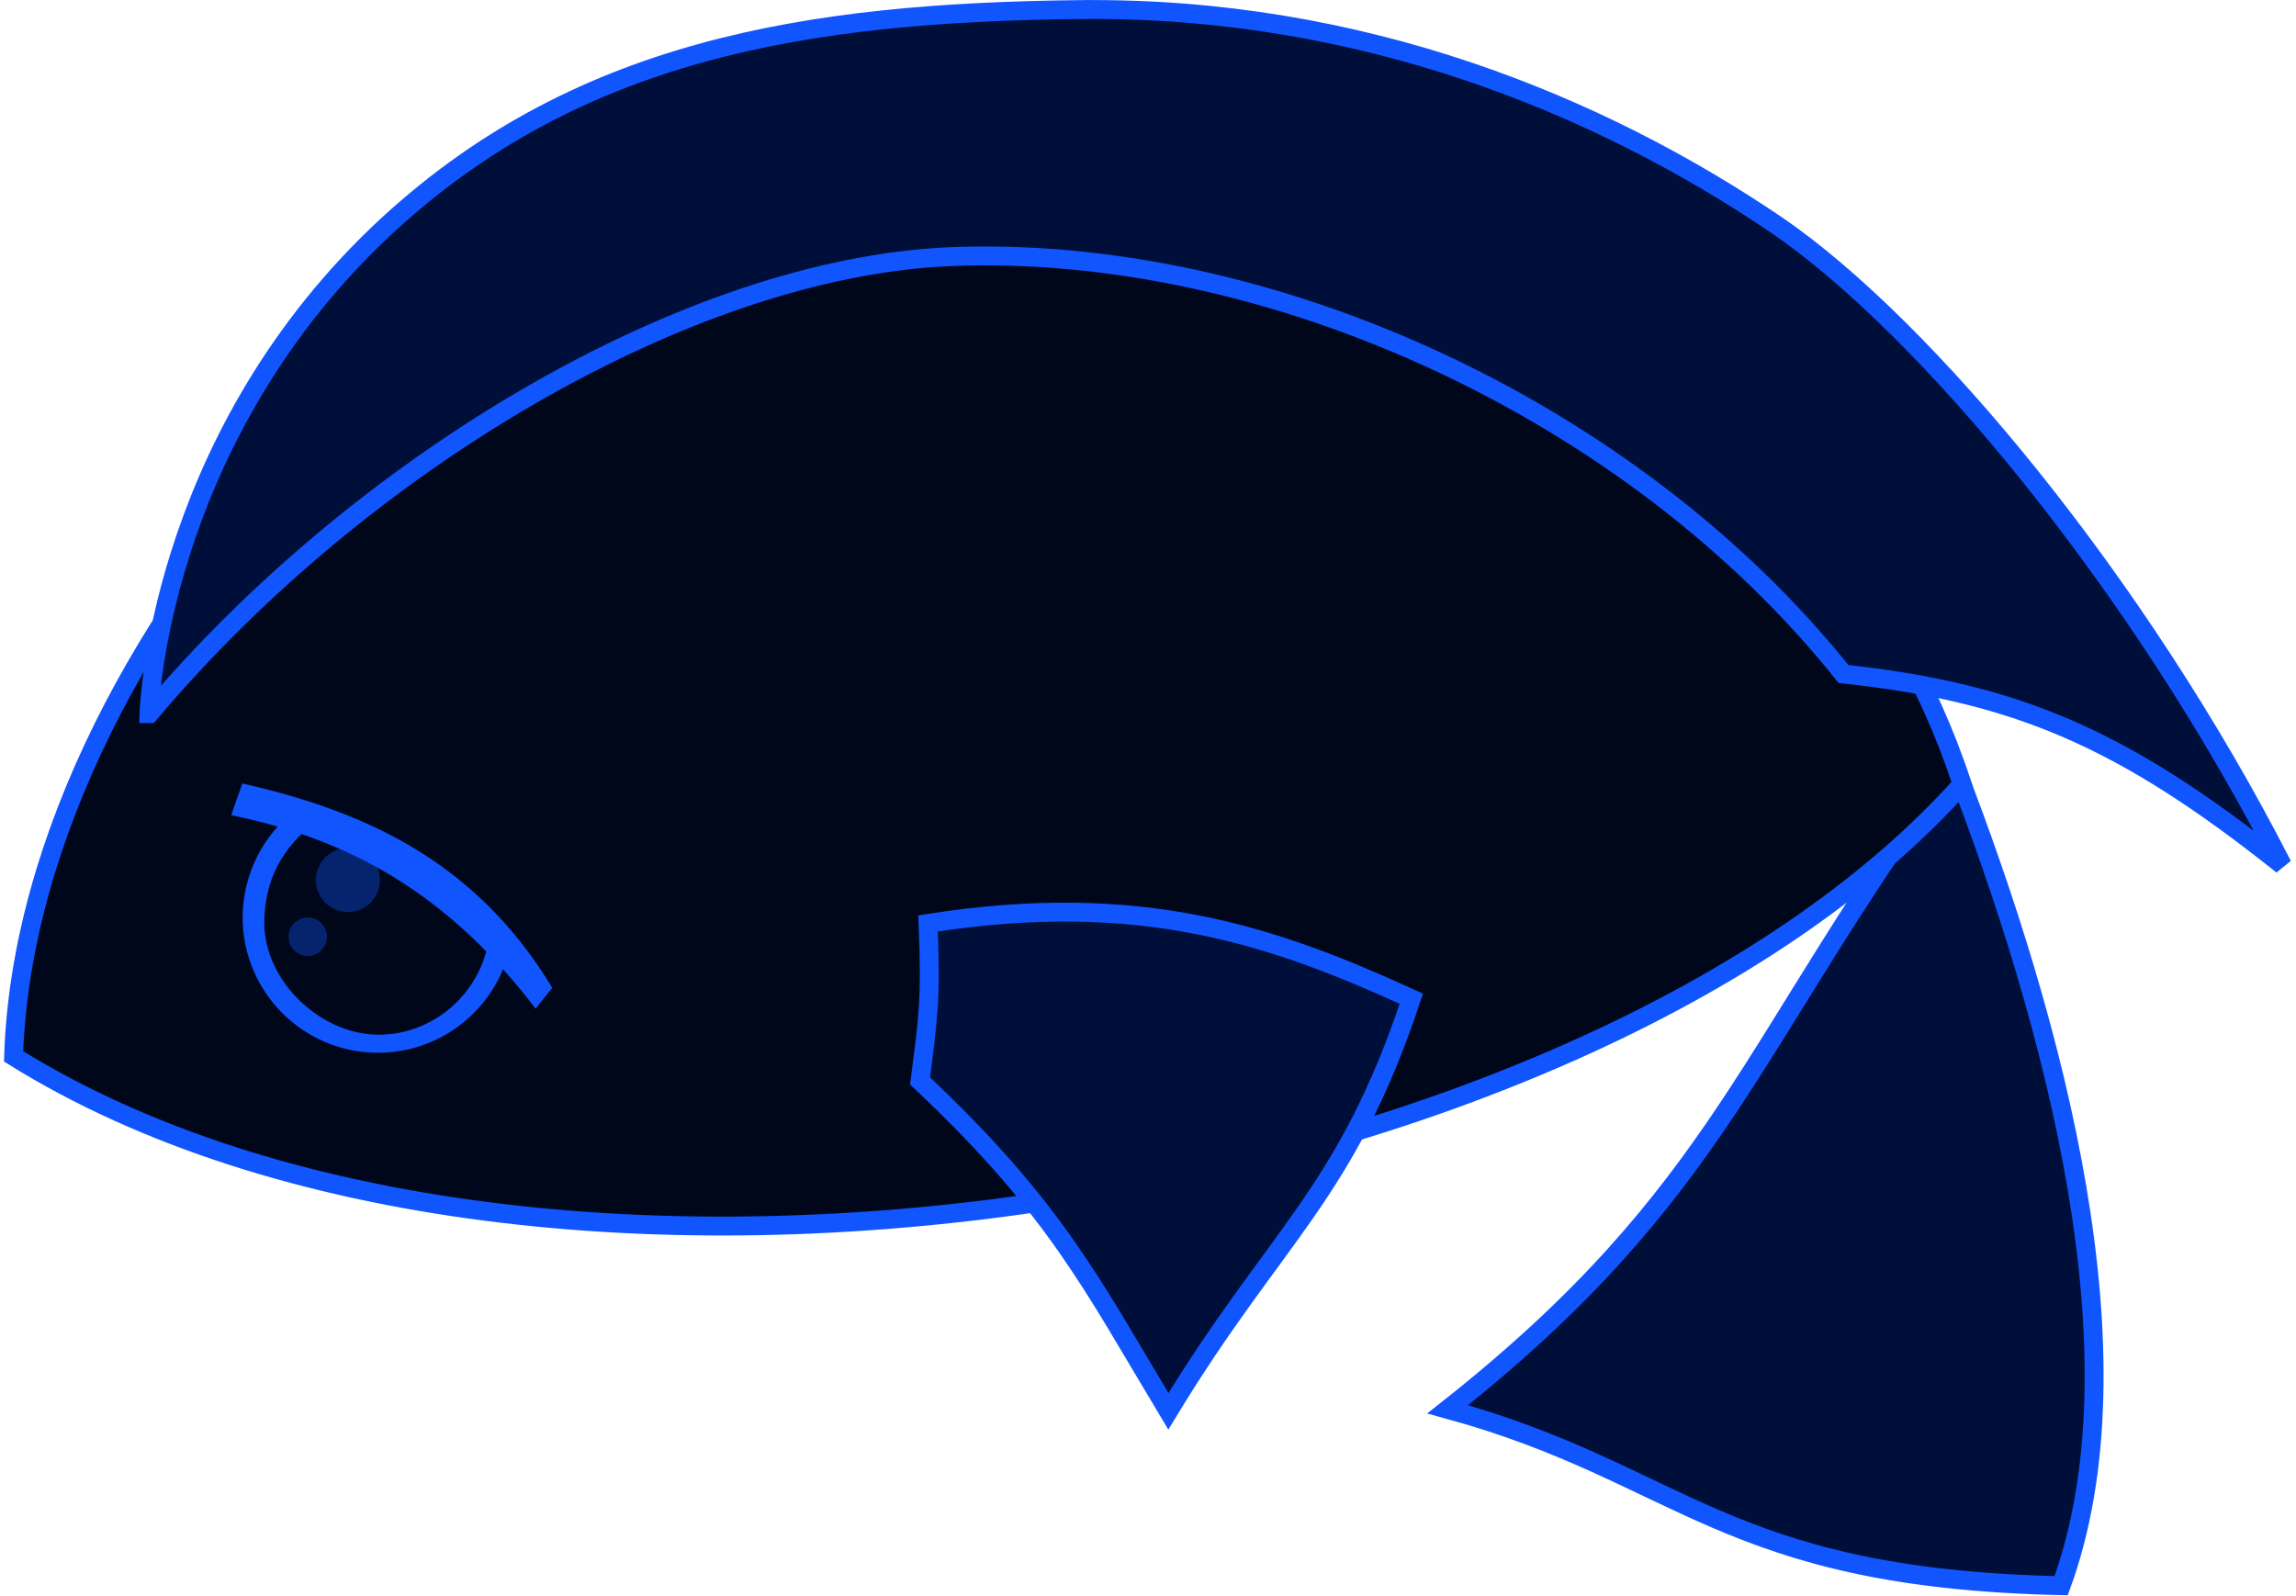
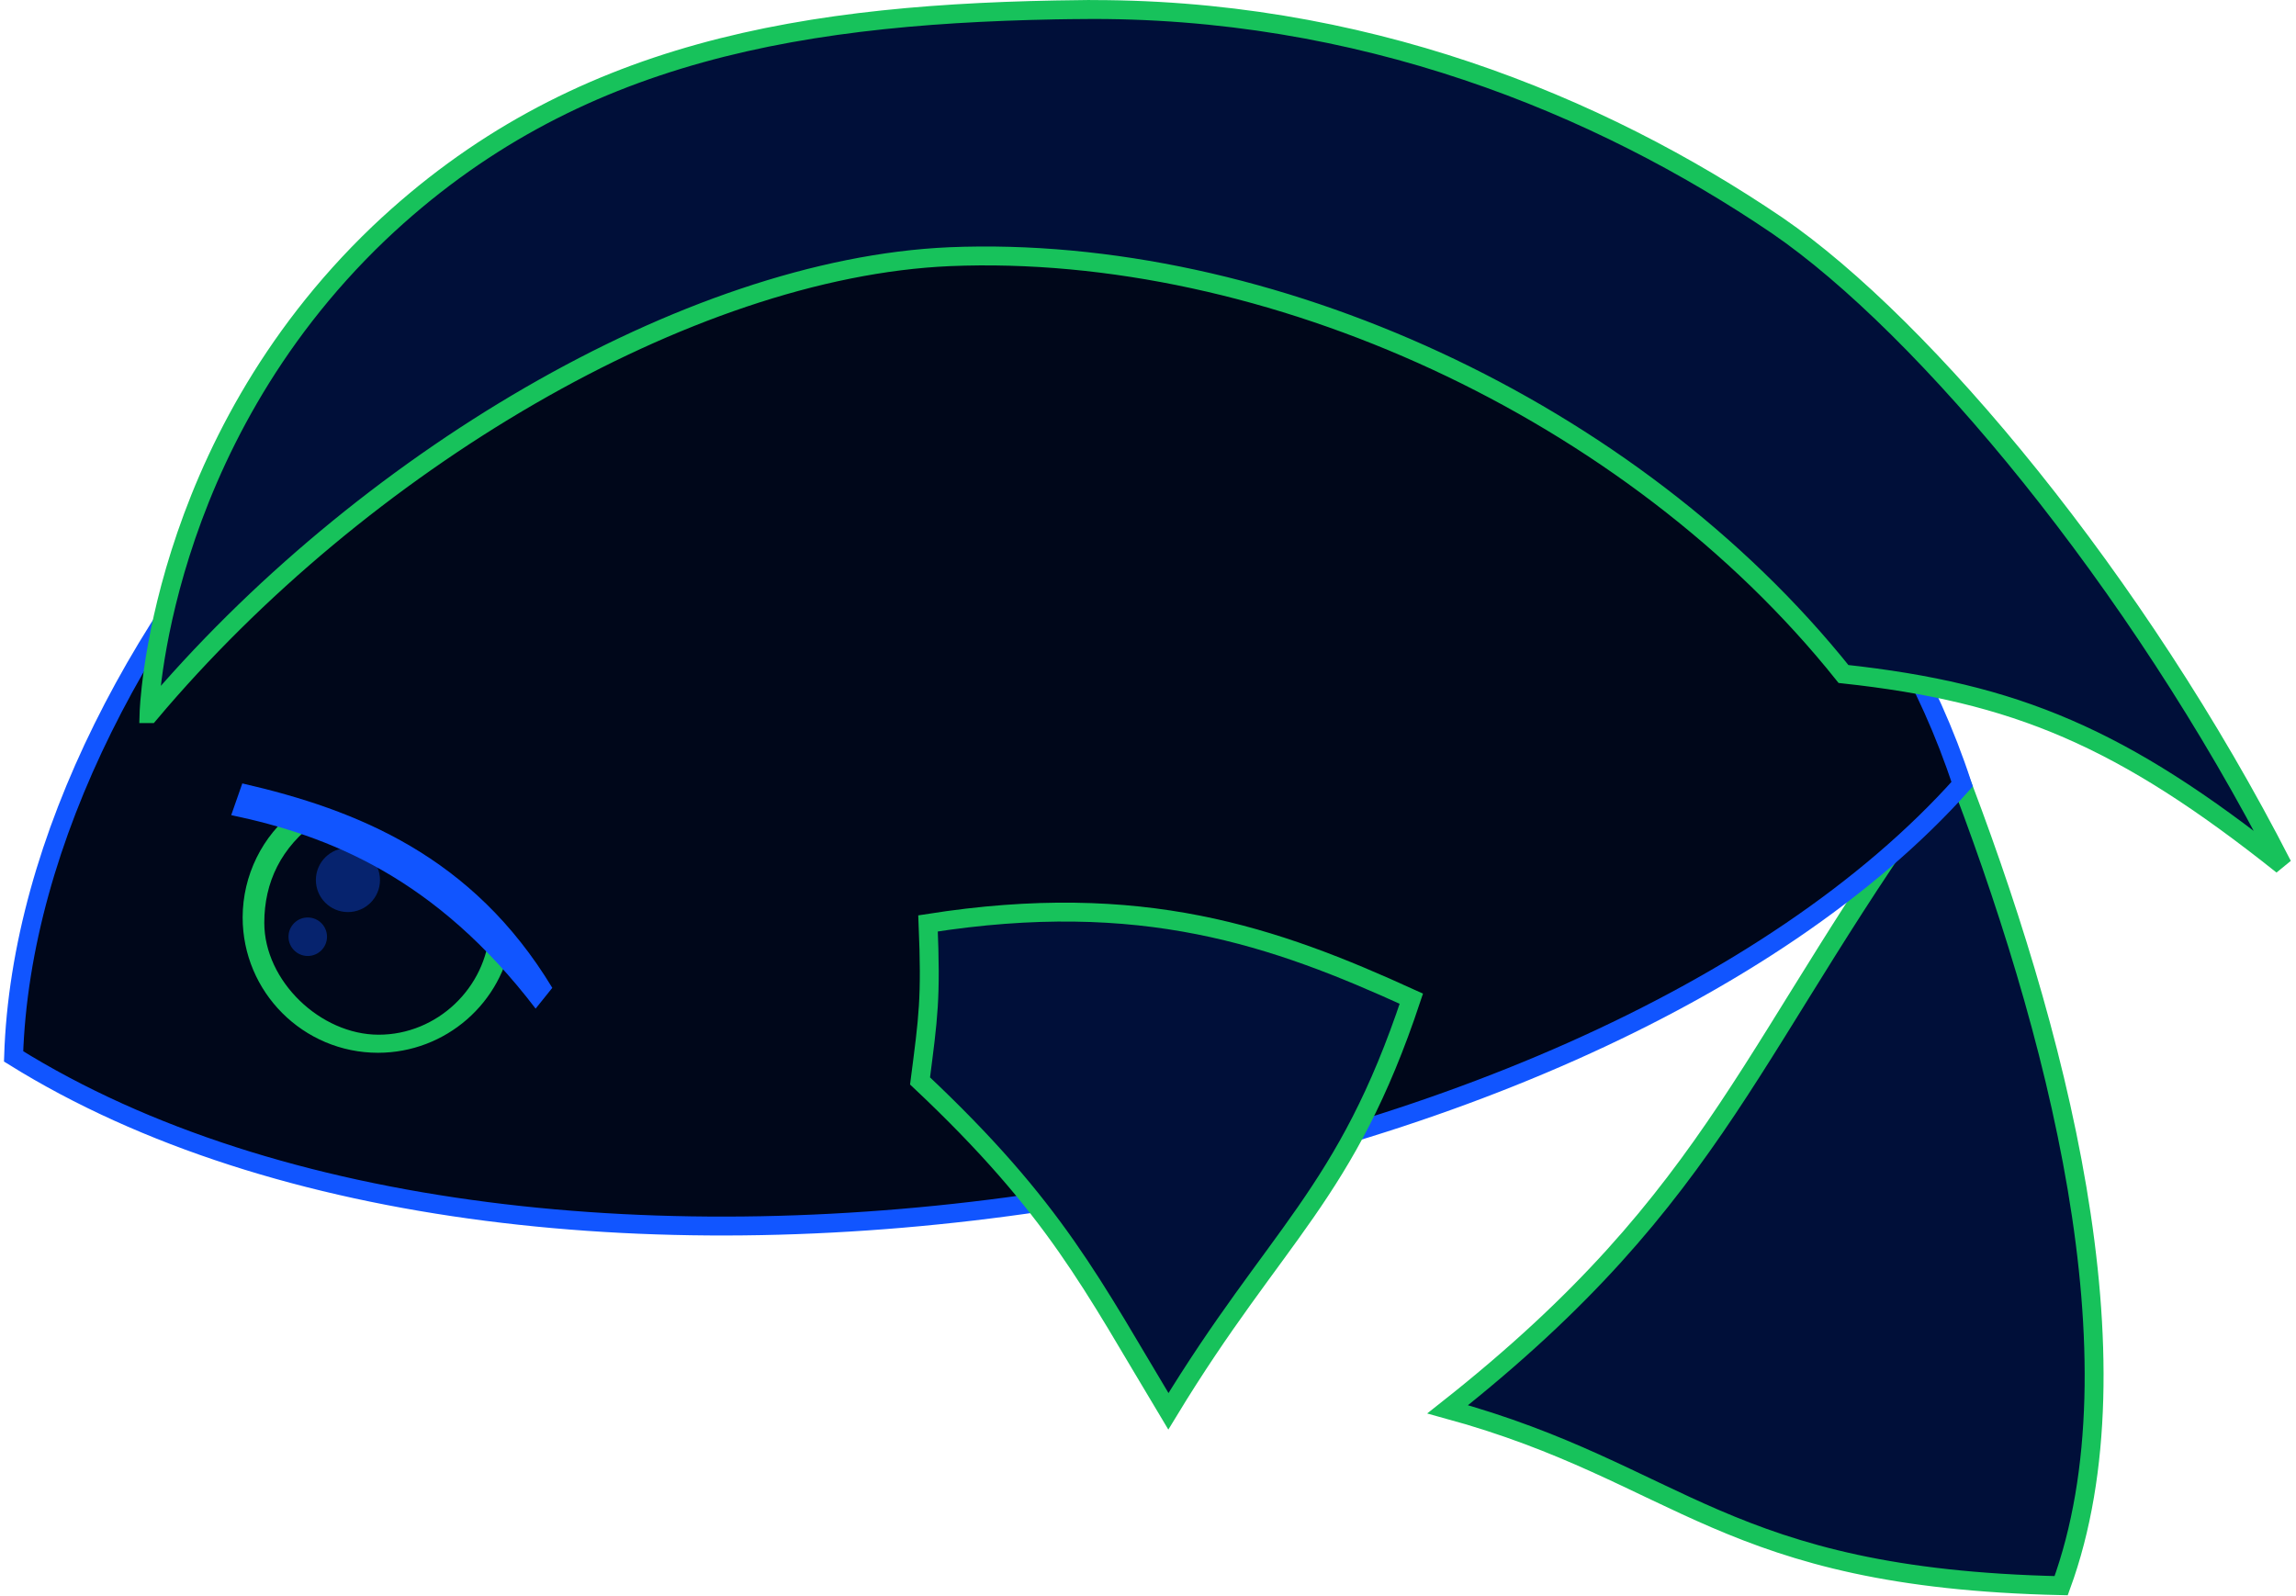
<svg xmlns="http://www.w3.org/2000/svg" width="180" height="125.068" viewBox="0 0 47.625 33.091" version="1.1" id="svg8">
  <defs id="defs2" />
  <g id="layer1" transform="translate(0,-263.9091)">
-     <path style="fill:#000f39;fill-opacity:1;stroke:#1155ff;stroke-width:0.392;stroke-miterlimit:4;stroke-dasharray:none;stroke-opacity:1" d="m 40.528,279.738 c -4.258,5.794 -4.782,8.891 -10.499,13.407 4.867,1.334 5.701,3.503 12.725,3.659 1.72,-4.704 -0.098,-11.583 -2.226,-17.066 z" id="path922" />
+     <path style="fill:#000f39;fill-opacity:1;stroke:#17c25b;stroke-width:0.392;stroke-miterlimit:4;stroke-dasharray:none;stroke-opacity:1" d="m 40.528,279.738 c -4.258,5.794 -4.782,8.891 -10.499,13.407 4.867,1.334 5.701,3.503 12.725,3.659 1.72,-4.704 -0.098,-11.583 -2.226,-17.066 z" id="path922" />
    <path style="fill:#00071a;fill-opacity:1;stroke:#1155ff;stroke-width:0.392;stroke-miterlimit:4;stroke-dasharray:none;stroke-opacity:1" d="M 19.173,266.104 C 10.507,266.486 0.566,276.855 0.282,285.824 11.175,292.61 32.85,288.962 40.7,280.177 37.905,271.63 27.742,265.748 19.173,266.104 Z" id="path924" />
-     <path style="opacity:1;fill:#1155ff;fill-opacity:1;stroke-width:0.424" d="m 6.123,280.721 c -0.686,0.531 -1.088,1.35 -1.09,2.218 -3.9e-5,1.552 1.258,2.81 2.81,2.81 1.4,-0.002 2.585,-1.034 2.779,-2.42 l -0.481,-0.377 c 0.004,0.053 0.018,0.193 0.018,0.246 -0.075,1.208 -1.095,2.176 -2.304,2.176 -1.208,1e-5 -2.373,-1.114 -2.373,-2.322 7.844e-4,-0.841 0.346,-1.566 1.098,-2.11 z" id="circle926" />
+     <path style="opacity:1;fill:#17c25b;fill-opacity:1;stroke-width:0.424" d="m 6.123,280.721 c -0.686,0.531 -1.088,1.35 -1.09,2.218 -3.9e-5,1.552 1.258,2.81 2.81,2.81 1.4,-0.002 2.585,-1.034 2.779,-2.42 l -0.481,-0.377 c 0.004,0.053 0.018,0.193 0.018,0.246 -0.075,1.208 -1.095,2.176 -2.304,2.176 -1.208,1e-5 -2.373,-1.114 -2.373,-2.322 7.844e-4,-0.841 0.346,-1.566 1.098,-2.11 z" id="circle926" />
    <path style="opacity:0.365;fill:#1155ff;fill-opacity:1;stroke-width:0.06" d="m 7.217,281.5 a 0.665,0.665 0 0 0 -0.665,0.665 0.665,0.665 0 0 0 0.665,0.665 0.665,0.665 0 0 0 0.665,-0.665 0.665,0.665 0 0 0 -0.665,-0.665 z m -0.833,1.442 A 0.4,0.4 0 0 0 5.984,283.342 0.4,0.4 0 0 0 6.384,283.741 0.4,0.4 0 0 0 6.783,283.342 0.4,0.4 0 0 0 6.384,282.942 Z" id="circle930" />
-     <path id="path938" d="m 19.25,283.065 c 0.065,1.565 0.005,1.944 -0.166,3.268 2.814,2.648 3.563,4.214 5.151,6.854 2.245,-3.696 3.687,-4.488 5.04,-8.56 -2.842,-1.297 -5.589,-2.261 -10.025,-1.562 z" style="fill:#000f39;fill-opacity:1;stroke:#1155ff;stroke-width:0.392;stroke-linecap:butt;stroke-linejoin:miter;stroke-miterlimit:4;stroke-dasharray:none;stroke-opacity:1" />
-     <path style="fill:#000f39;fill-opacity:1;stroke:#1155ff;stroke-width:0.392;stroke-linecap:butt;stroke-linejoin:miter;stroke-miterlimit:4;stroke-dasharray:none;stroke-opacity:1" d="m 22.416,264.107 c -5.67,0.062 -10.529,0.813 -14.561,4.645 -4.615,4.414 -4.764,9.961 -4.764,9.961 h 0.009 c 4.372,-5.195 11.158,-9.24 16.595,-9.479 6.603,-0.274 14.149,3.158 18.544,8.657 3.575,0.387 5.788,1.322 9.104,3.966 -3.009,-5.886 -7.419,-11.174 -10.477,-13.269 -3.707,-2.516 -8.647,-4.543 -14.45,-4.48 z" id="path940" />
+     <path id="path938" d="m 19.25,283.065 c 0.065,1.565 0.005,1.944 -0.166,3.268 2.814,2.648 3.563,4.214 5.151,6.854 2.245,-3.696 3.687,-4.488 5.04,-8.56 -2.842,-1.297 -5.589,-2.261 -10.025,-1.562 z" style="fill:#000f39;fill-opacity:1;stroke:#17c25b;stroke-width:0.392;stroke-linecap:butt;stroke-linejoin:miter;stroke-miterlimit:4;stroke-dasharray:none;stroke-opacity:1" />
+     <path style="fill:#000f39;fill-opacity:1;stroke:#17c25b;stroke-width:0.392;stroke-linecap:butt;stroke-linejoin:miter;stroke-miterlimit:4;stroke-dasharray:none;stroke-opacity:1" d="m 22.416,264.107 c -5.67,0.062 -10.529,0.813 -14.561,4.645 -4.615,4.414 -4.764,9.961 -4.764,9.961 h 0.009 c 4.372,-5.195 11.158,-9.24 16.595,-9.479 6.603,-0.274 14.149,3.158 18.544,8.657 3.575,0.387 5.788,1.322 9.104,3.966 -3.009,-5.886 -7.419,-11.174 -10.477,-13.269 -3.707,-2.516 -8.647,-4.543 -14.45,-4.48 z" id="path940" />
    <path id="rect945" d="m 5.026,280.161 -0.23,0.658 c 2.028,0.424 4.245,1.304 6.314,4.014 l 0.346,-0.431 c -1.651,-2.732 -4.045,-3.693 -6.43,-4.241 z" style="opacity:1;fill:#1155ff;fill-opacity:1;stroke-width:0.287" />
  </g>
</svg>
